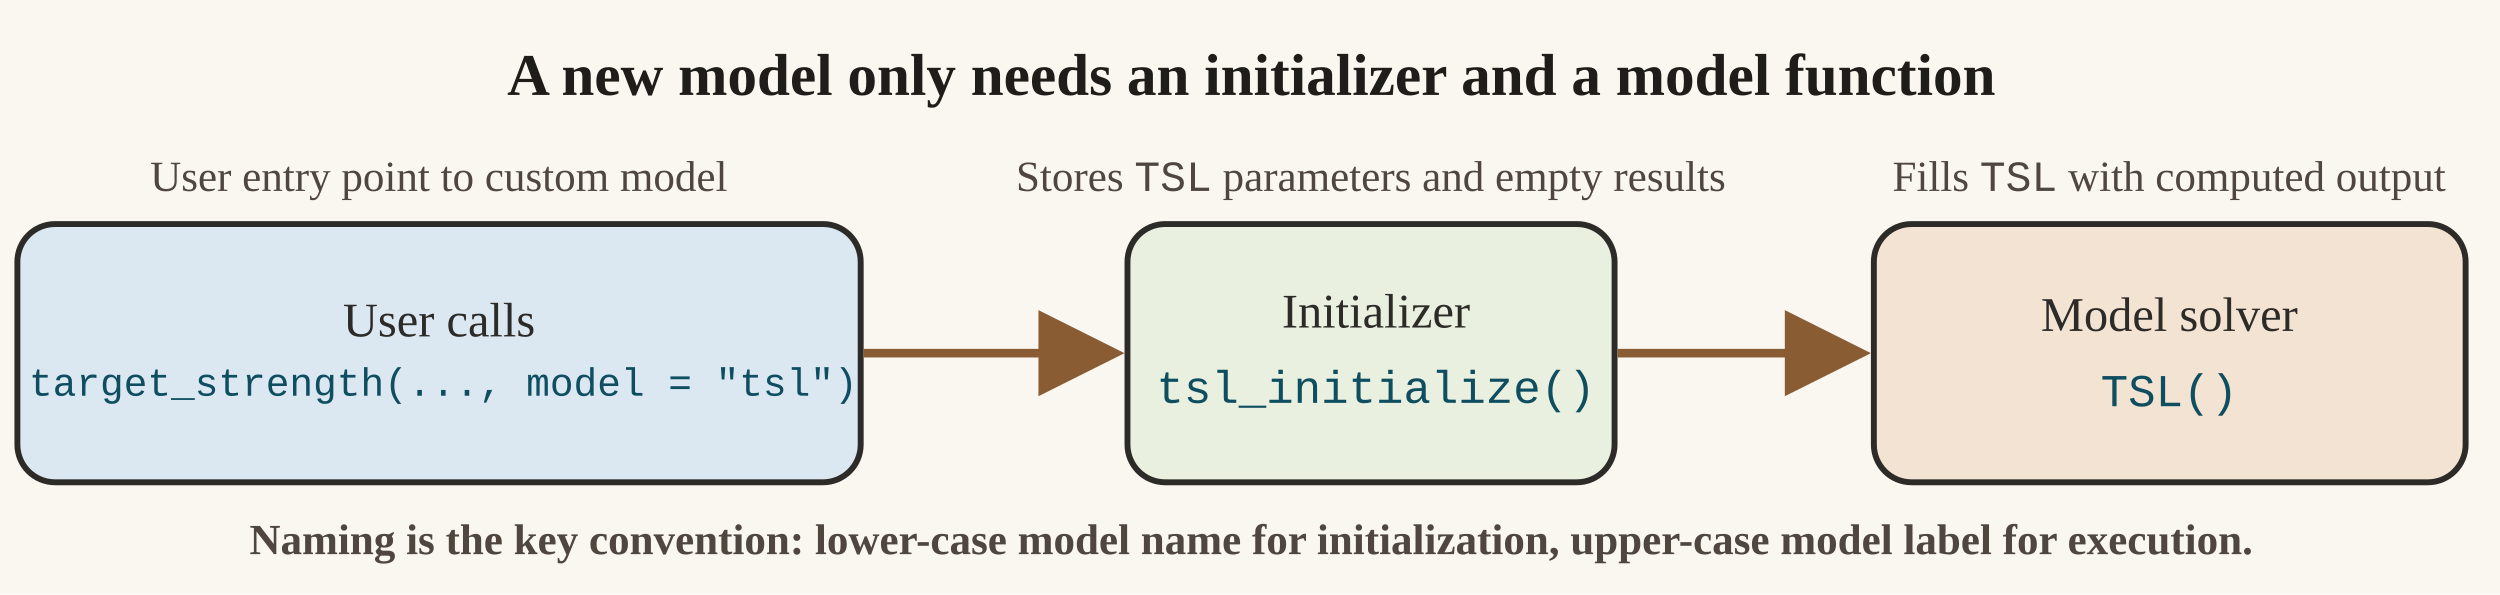
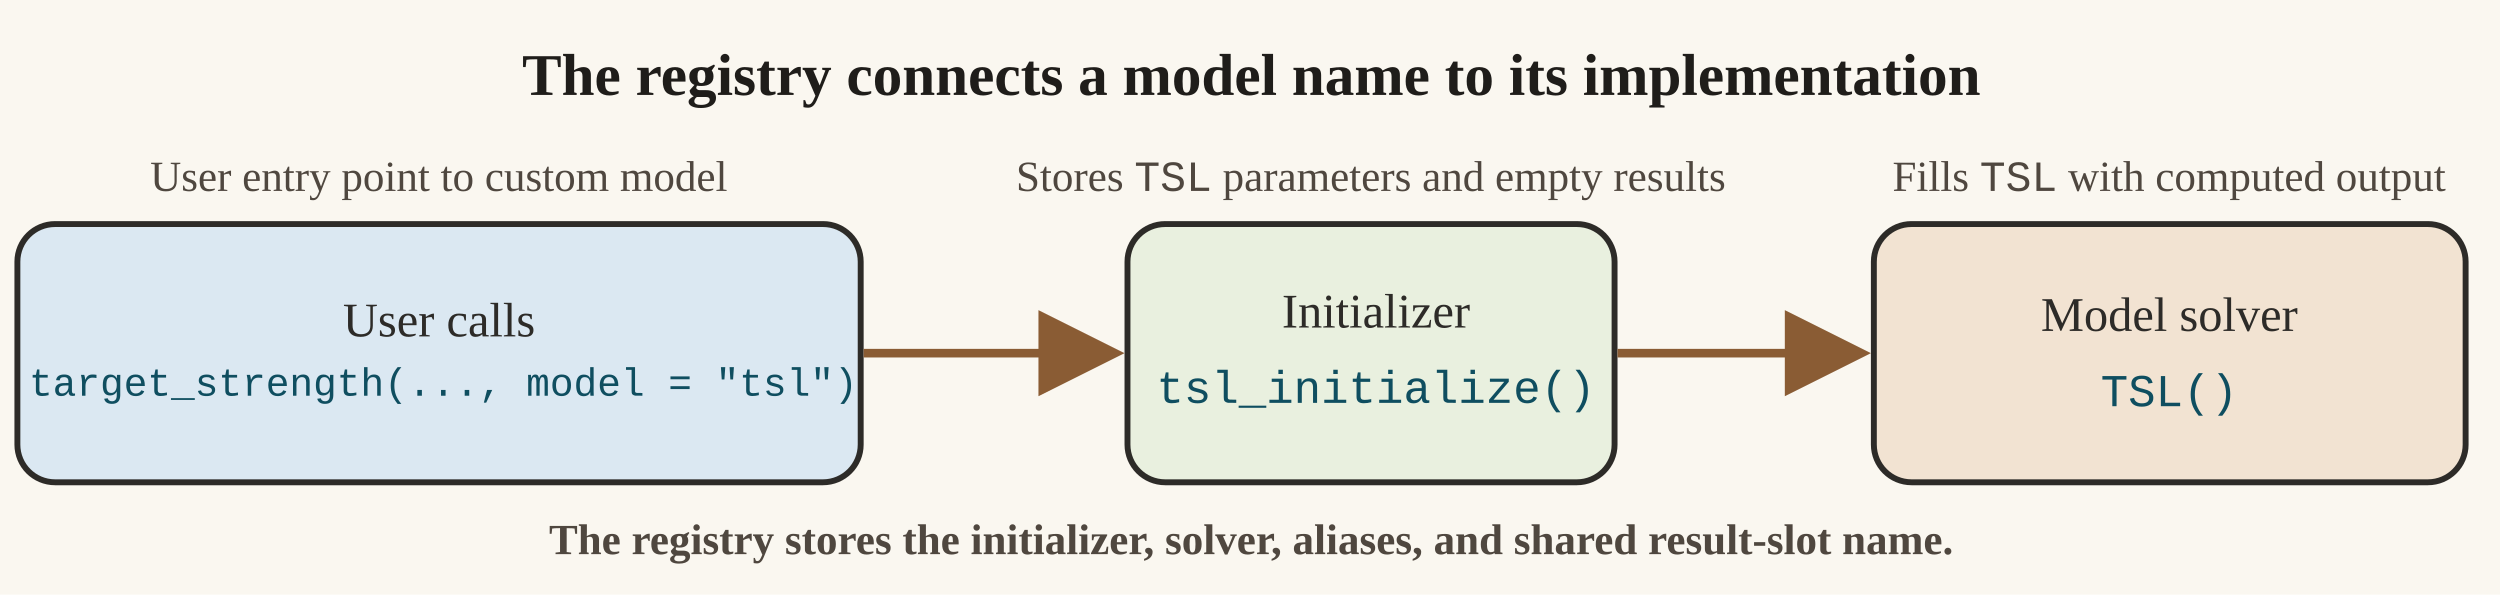
<svg xmlns="http://www.w3.org/2000/svg" viewBox="0 0 929.422 221.081" role="img" aria-labelledby="title desc" version="1.1" id="svg11" width="929.422" height="221.081">
  <defs id="defs1">
    <style id="style1">
      .bg { fill: #faf7f0; }
      .panel { fill: #fffdfa; stroke: #2d2b28; stroke-width: 2; }
      .box { fill: #dbe8f2; stroke: #2d2b28; stroke-width: 2.2; rx: 14; ry: 14; }
      .box2 { fill: #e9f0df; stroke: #2d2b28; stroke-width: 2.2; rx: 14; ry: 14; }
      .box3 { fill: #f2e3d2; stroke: #2d2b28; stroke-width: 2.2; rx: 14; ry: 14; }
      .arrow { stroke: #8a5c34; stroke-width: 3.2; fill: none; marker-end: url(#arr); }
      .head { font: 700 22px Georgia, "Times New Roman", serif; fill: #1f1d1a; }
      .txt { font: 18px Georgia, "Times New Roman", serif; fill: #2d2b28; }
      .small { font: 16px Georgia, "Times New Roman", serif; fill: #4f473f; }
      .mono { font: 17px "Courier New", monospace; fill: #0f4e60; }
    </style>
    <marker id="arr" markerWidth="10" markerHeight="10" refX="8" refY="5" orient="auto">
      <path d="M 0,0 10,5 0,10 Z" fill="#8a5c34" id="path1" />
    </marker>
  </defs>
  <rect class="bg" width="929.422" height="221.081" id="rect1" x="0" y="0" style="stroke-width:1" />
-   <text class="head" x="465.2" y="35.297" text-anchor="middle" id="text2" style="font-style:normal;font-variant:normal;font-weight:700;font-stretch:normal;font-size:22px;line-height:normal;font-family:Georgia, 'Times New Roman', serif">A new model only needs an initializer and a model function</text>
+   <text class="head" x="465.2" y="35.297" text-anchor="middle" id="text2" style="font-style:normal;font-variant:normal;font-weight:700;font-stretch:normal;font-size:22px;line-height:normal;font-family:Georgia, 'Times New Roman', serif">The registry connects a model name to its implementation</text>
  <g id="g14" transform="translate(-32,-22.7027)">
    <rect class="box" x="38.464" y="106" width="313.514" height="96" rx="14" ry="14" id="rect3" />
    <g id="g11" transform="translate(0,5.929073)">
      <text class="txt" x="195.234" y="141.838" text-anchor="middle" id="text3" style="font-style:normal;font-variant:normal;font-weight:normal;font-stretch:normal;font-size:18px;line-height:normal;font-family:Georgia, 'Times New Roman', serif">User calls</text>
      <text class="mono" x="196.811" y="163.892" text-anchor="middle" id="text4" style="font-style:normal;font-variant:normal;font-weight:normal;font-stretch:normal;font-size:17px;line-height:normal;font-family:'Courier New', monospace;-inkscape-font-specification:'Courier New, monospace, Normal';font-variant-ligatures:normal;font-variant-caps:normal;font-variant-numeric:normal;font-variant-east-asian:normal;text-anchor:middle;fill:#0f4e60">
        <tspan style="font-style:normal;font-variant:normal;font-weight:normal;font-stretch:normal;font-size:14.667px;font-family:'Courier New', monospace;-inkscape-font-specification:'Courier New, monospace, Normal';font-variant-ligatures:normal;font-variant-caps:normal;font-variant-numeric:normal;font-variant-east-asian:normal" id="tspan11">target_strength(..., model = "tsl")</tspan>
      </text>
    </g>
  </g>
  <g id="g16" transform="translate(31.86719,-22.7027)">
    <rect class="box2" x="387.297" y="106" width="181.081" height="96" rx="14" ry="14" id="rect4" />
    <g id="g12" transform="translate(-0.3193893,0.4743652)">
      <text class="txt" x="480" y="144" text-anchor="middle" id="text5" style="font-style:normal;font-variant:normal;font-weight:normal;font-stretch:normal;font-size:18px;line-height:normal;font-family:Georgia, 'Times New Roman', serif">Initializer</text>
      <text class="mono" x="480" y="172" text-anchor="middle" id="text6" style="font-style:normal;font-variant:normal;font-weight:normal;font-stretch:normal;font-size:17px;line-height:normal;font-family:'Courier New', monospace">tsl_initialize()</text>
    </g>
  </g>
  <text class="small" x="509.639" y="70.98" text-anchor="middle" id="text7" style="font-style:normal;font-variant:normal;font-weight:normal;font-stretch:normal;font-size:16px;line-height:normal;font-family:Georgia, 'Times New Roman', serif;text-anchor:middle;fill:#4f473f">Stores <tspan style="font-style:normal;font-variant:normal;font-weight:normal;font-stretch:normal;font-size:16px;font-family:'Courier New', monospace;-inkscape-font-specification:'Courier New, monospace, Normal';font-variant-ligatures:normal;font-variant-caps:normal;font-variant-numeric:normal;font-variant-east-asian:normal" id="tspan13">TSL</tspan> parameters and empty results</text>
  <g id="g15" transform="translate(12.64123,-22.7027)">
    <rect class="box3" x="684" y="106" width="220" height="96" rx="14" ry="14" id="rect7" />
    <g id="g13" transform="translate(-0.1582031,1.723633)">
      <text class="txt" x="794" y="144" text-anchor="middle" id="text8" style="font-style:normal;font-variant:normal;font-weight:normal;font-stretch:normal;font-size:18px;line-height:normal;font-family:Georgia, 'Times New Roman', serif">Model solver</text>
      <text class="mono" x="794" y="172" text-anchor="middle" id="text9" style="font-style:normal;font-variant:normal;font-weight:normal;font-stretch:normal;font-size:17px;line-height:normal;font-family:'Courier New', monospace">TSL()</text>
    </g>
  </g>
  <text class="small" x="806.407" y="70.98" text-anchor="middle" id="text10" style="font-style:normal;font-variant:normal;font-weight:normal;font-stretch:normal;font-size:16px;line-height:normal;font-family:Georgia, 'Times New Roman', serif;text-anchor:middle;fill:#4f473f">Fills <tspan style="font-style:normal;font-variant:normal;font-weight:normal;font-stretch:normal;font-size:16px;font-family:'Courier New', monospace;-inkscape-font-specification:'Courier New, monospace, Normal';font-variant-ligatures:normal;font-variant-caps:normal;font-variant-numeric:normal;font-variant-east-asian:normal" id="tspan16">TSL</tspan> with computed output</text>
  <line class="arrow" x1="321.078" y1="131.297" x2="411.664" y2="131.297" id="line10" />
  <line class="arrow" x1="601.346" y1="131.297" x2="689.141" y2="131.297" id="line11" />
  <text class="small" x="465.137" y="206.009" text-anchor="middle" id="text11" style="font-style:normal;font-variant:normal;font-weight:normal;font-stretch:normal;font-size:16px;line-height:normal;font-family:Georgia, 'Times New Roman', serif;text-anchor:middle;fill:#4f473f">
-     <tspan style="font-style:normal;font-variant:normal;font-weight:bold;font-stretch:normal;font-size:16px;font-family:Georgia, 'Times New Roman', serif;-inkscape-font-specification:'Georgia, Times New Roman, serif, Bold';font-variant-ligatures:normal;font-variant-caps:normal;font-variant-numeric:normal;font-variant-east-asian:normal" id="tspan18">Naming is the key convention: lower-case model name for initialization, upper-case model label for execution.</tspan>
+     <tspan style="font-style:normal;font-variant:normal;font-weight:bold;font-stretch:normal;font-size:16px;font-family:Georgia, 'Times New Roman', serif;-inkscape-font-specification:'Georgia, Times New Roman, serif, Bold';font-variant-ligatures:normal;font-variant-caps:normal;font-variant-numeric:normal;font-variant-east-asian:normal" id="tspan18">The registry stores the initializer, solver, aliases, and shared result-slot name.</tspan>
  </text>
  <text class="small" x="163.135" y="70.98" text-anchor="middle" id="text17" style="font-style:normal;font-variant:normal;font-weight:normal;font-stretch:normal;font-size:16px;line-height:normal;font-family:Georgia, 'Times New Roman', serif;-inkscape-font-specification:'Georgia, Times New Roman, serif, Normal';font-variant-ligatures:normal;font-variant-caps:normal;font-variant-numeric:normal;font-variant-east-asian:normal;text-anchor:middle;fill:#4f473f">
    <tspan id="tspan17" x="163.135" y="70.98">User entry point to custom model</tspan>
  </text>
</svg>
